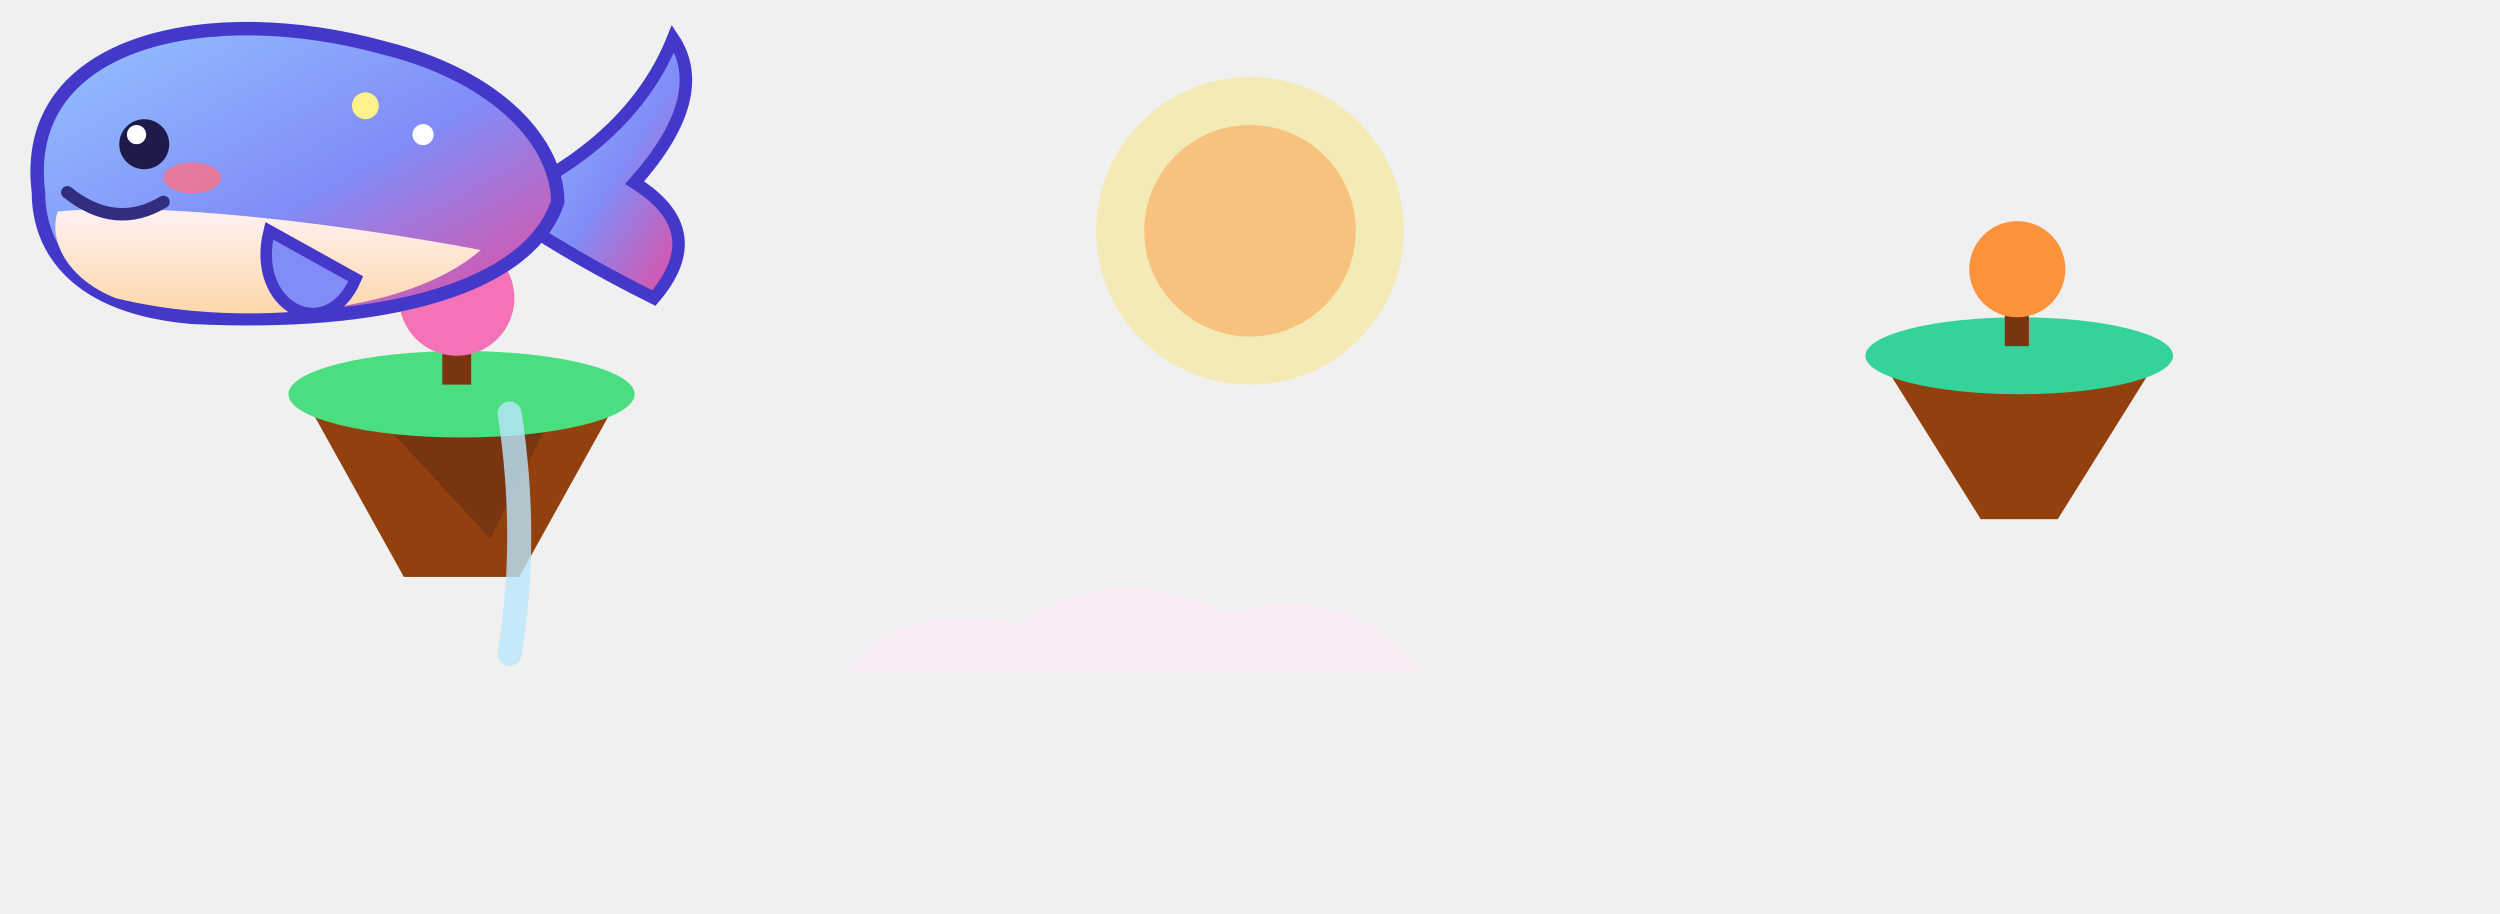
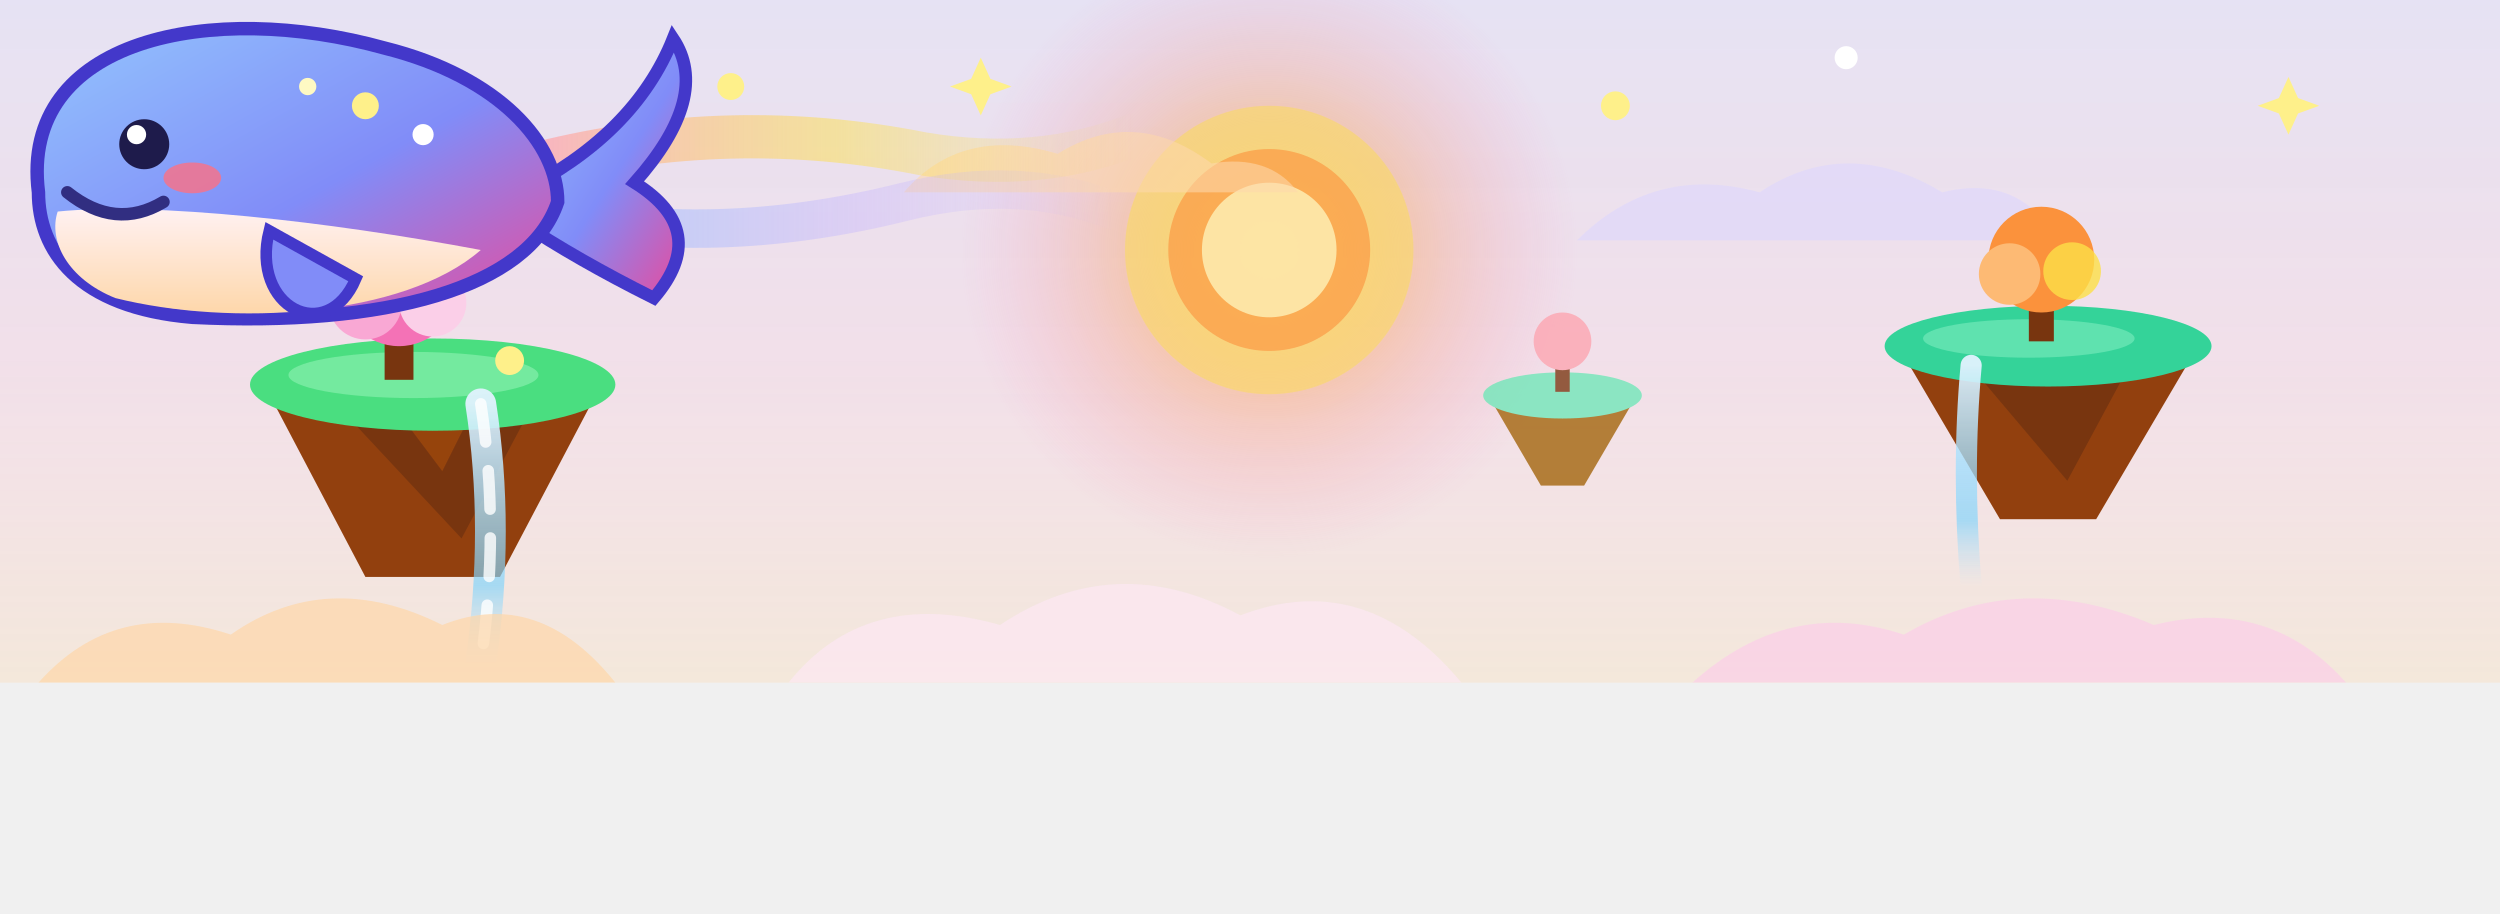
- <svg xmlns="http://www.w3.org/2000/svg" viewBox="0 0 260 95">
+ <svg xmlns="http://www.w3.org/2000/svg" viewBox="0 0 260 95" width="260" height="95">
  <defs>
-     <linearGradient id="cwaSkyWhale" x1="0%" y1="0%" x2="100%" y2="100%">
+     <clipPath id="cwa-clip">
+       <rect x="0" y="0" width="260" height="71" />
+     </clipPath>
+     <linearGradient id="cwa-sunset-sky" x1="0%" y1="0%" x2="0%" y2="100%">
+       <stop offset="0%" stop-color="#c4b5fd" stop-opacity="0.24" />
+       <stop offset="52%" stop-color="#f9a8d4" stop-opacity="0.22" />
+       <stop offset="100%" stop-color="#fed7aa" stop-opacity="0.3" />
+     </linearGradient>
+     <radialGradient id="cwa-sun-halo" cx="50%" cy="50%" r="50%">
+       <stop offset="0%" stop-color="#fef08a" stop-opacity="0.7" />
+       <stop offset="45%" stop-color="#fb923c" stop-opacity="0.32" />
+       <stop offset="100%" stop-color="#f472b6" stop-opacity="0" />
+     </radialGradient>
+     <linearGradient id="cwa-sky-whale" x1="0%" y1="0%" x2="100%" y2="100%">
      <stop offset="0%" stop-color="#93c5fd" />
      <stop offset="55%" stop-color="#818cf8" />
      <stop offset="100%" stop-color="#ec4899" />
    </linearGradient>
-     <linearGradient id="cwaBelly" x1="0%" y1="0%" x2="0%" y2="100%">
+     <linearGradient id="cwa-belly" x1="0%" y1="0%" x2="0%" y2="100%">
      <stop offset="0%" stop-color="#fff1f2" />
      <stop offset="100%" stop-color="#fed7aa" />
    </linearGradient>
+     <linearGradient id="cwa-rainbow-1" x1="0%" y1="0%" x2="100%" y2="0%">
+       <stop offset="0%" stop-color="#fda4af" stop-opacity="0.72" />
+       <stop offset="50%" stop-color="#fde047" stop-opacity="0.48" />
+       <stop offset="100%" stop-color="#fde047" stop-opacity="0" />
+     </linearGradient>
+     <linearGradient id="cwa-rainbow-2" x1="0%" y1="0%" x2="100%" y2="0%">
+       <stop offset="0%" stop-color="#93c5fd" stop-opacity="0.65" />
+       <stop offset="55%" stop-color="#c4b5fd" stop-opacity="0.4" />
+       <stop offset="100%" stop-color="#c4b5fd" stop-opacity="0" />
+     </linearGradient>
+     <linearGradient id="cwa-waterfall" x1="0%" y1="0%" x2="0%" y2="100%">
+       <stop offset="0%" stop-color="#e0f2fe" stop-opacity="0.95" />
+       <stop offset="70%" stop-color="#7dd3fc" stop-opacity="0.65" />
+       <stop offset="100%" stop-color="#bae6fd" stop-opacity="0" />
+     </linearGradient>
    <style>
-       /* Sunset Sky Stage: Cloud Whale glides gracefully across floating islands, tail puffing golden-pink clouds! */
-       .cwa-swimX { animation: cwaGlideX 3.4s linear infinite; }
-       .cwa-swimY { transform-origin: 35px 20px; animation: cwaGlideY 1.15s cubic-bezier(0.37, 0, 0.63, 1) infinite alternate; }
-       .cwa-tail { transform-origin: 58px 20px; animation: cwaFluke 0.65s ease-in-out infinite alternate; }
-       .cwa-puff1 { animation: cwaPuff 1.1s ease-out infinite; opacity: 0; }
-       .cwa-puff2 { animation: cwaPuff 1.1s ease-out 0.55s infinite; opacity: 0; }
-       .cwa-isle1 { animation: cwaIsleBob 2.6s ease-in-out infinite alternate; }
-       .cwa-isle2 { animation: cwaIsleBob 2.6s ease-in-out 1.3s infinite alternate; }
+       /* Silky 60fps Ghibli sunset sky stage: decoupled linear X + sine cubic-bezier Y */
+       .cwa-swim-x { animation: cwaGlideX 3.8s linear infinite; }
+       .cwa-swim-y { transform-origin: 35px 20px; animation: cwaGlideY 1.3s cubic-bezier(0.37, 0, 0.63, 1) infinite alternate; }
+       .cwa-tail { transform-origin: 58px 20px; animation: cwaFluke 0.7s cubic-bezier(0.37, 0, 0.63, 1) infinite alternate; }
+       .cwa-puff1 { animation: cwaPuff 1.2s ease-out infinite; opacity: 0; }
+       .cwa-puff2 { animation: cwaPuff 1.2s ease-out 0.4s infinite; opacity: 0; }
+       .cwa-puff3 { animation: cwaPuff 1.2s ease-out 0.8s infinite; opacity: 0; }
+       .cwa-isle1 { animation: cwaIsleBob 2.8s cubic-bezier(0.37, 0, 0.63, 1) infinite alternate; }
+       .cwa-isle2 { animation: cwaIsleBob 3.1s cubic-bezier(0.37, 0, 0.63, 1) -1.4s infinite alternate; }
+       .cwa-isle3 { animation: cwaIsleBob 2.4s cubic-bezier(0.37, 0, 0.63, 1) -0.8s infinite alternate; }
+       .cwa-bg-clouds { animation: cwaParallax 22s linear infinite; }
+       .cwa-fg-clouds { animation: cwaParallax 13s linear -4s infinite; }
+       .cwa-star-a { animation: cwaStarPulse 1.8s cubic-bezier(0.37, 0, 0.63, 1) infinite alternate; }
+       .cwa-star-b { animation: cwaStarPulse 2.3s cubic-bezier(0.37, 0, 0.63, 1) -1.1s infinite alternate; }
+       .cwa-sun-pulse { transform-origin: 132px 26px; animation: cwaSunPulse 3.2s cubic-bezier(0.37, 0, 0.63, 1) infinite alternate; }
+       .cwa-fall-flow { stroke-dasharray: 4 3; animation: cwaWaterFlow 0.7s linear infinite; }

      @keyframes cwaGlideX {
-         0%   { transform: translateX(210px); opacity: 0; }
+         0%   { transform: translateX(255px); opacity: 0; }
        7%   { opacity: 1; }
-         93%  { opacity: 1; }
-         100% { transform: translateX(-75px); opacity: 0; }
+         92%  { opacity: 1; }
+         100% { transform: translateX(-85px); opacity: 0; }
      }
      @keyframes cwaGlideY {
-         0%   { transform: translateY(15px) rotate(-4.5deg); }
-         100% { transform: translateY(29px) rotate(4.5deg); }
-       }
-       @keyframes cwaFluke { 0% { transform: rotate(-16deg); } 100% { transform: rotate(18deg); } }
+         0%   { transform: translateY(14px) rotate(-4.2deg); }
+         100% { transform: translateY(28px) rotate(4.2deg); }
+       }
+       @keyframes cwaFluke {
+         0%   { transform: rotate(-16deg); }
+         100% { transform: rotate(18deg); }
+       }
      @keyframes cwaPuff {
-         0% { opacity: 0.9; transform: translate(0, 0) scale(0.5); }
-         100% { opacity: 0; transform: translate(26px, -6px) scale(1.4); }
-       }
-       @keyframes cwaIsleBob { 0% { transform: translateY(-2px); } 100% { transform: translateY(3px); } }
+         0%   { opacity: 0.9; transform: translate(0, 0) scale(0.45); }
+         100% { opacity: 0; transform: translate(28px, -7px) scale(1.45); }
+       }
+       @keyframes cwaIsleBob {
+         0%   { transform: translateY(-2.5px); }
+         100% { transform: translateY(2.5px); }
+       }
+       @keyframes cwaParallax {
+         0%   { transform: translateX(0); }
+         100% { transform: translateX(-260px); }
+       }
+       @keyframes cwaStarPulse {
+         0%   { opacity: 0.25; }
+         100% { opacity: 1; }
+       }
+       @keyframes cwaSunPulse {
+         0%   { transform: scale(0.96); opacity: 0.88; }
+         100% { transform: scale(1.05); opacity: 1; }
+       }
+       @keyframes cwaWaterFlow {
+         0%   { stroke-dashoffset: 7; }
+         100% { stroke-dashoffset: 0; }
+       }
    </style>
  </defs>
-   <circle cx="130" cy="24" r="16" fill="#fde047" opacity="0.35" />
-   <circle cx="130" cy="24" r="11" fill="#fb923c" opacity="0.45" />
-   <g class="cwa-isle1">
-     <g transform="translate(28, 28)">
-       <polygon points="4,14 36,14 26,32 14,32" fill="#92400e" />
-       <polygon points="10,14 30,14 23,28" fill="#78350f" />
-       <ellipse cx="20" cy="13" rx="18" ry="4.5" fill="#4ade80" />
-       <rect x="18" y="4" width="3" height="8" fill="#78350f" />
-       <circle cx="19.5" cy="3" r="6" fill="#f472b6" />
-       <path d="M 25 15 Q 27 28 25 40" fill="none" stroke="#bae6fd" stroke-width="2.5" stroke-linecap="round" opacity="0.8" />
+   <g clip-path="url(#cwa-clip)">
+     <rect x="0" y="0" width="260" height="71" fill="url(#cwa-sunset-sky)" />
+     <g class="cwa-sun-pulse">
+       <circle cx="132" cy="26" r="32" fill="url(#cwa-sun-halo)" />
+       <circle cx="132" cy="26" r="15" fill="#fde047" opacity="0.45" />
+       <circle cx="132" cy="26" r="10.5" fill="#fb923c" opacity="0.62" />
+       <circle cx="132" cy="26" r="7" fill="#fef9c3" opacity="0.72" />
+     </g>
+     <g fill="#fef08a">
+       <path class="cwa-star-a" d="M 20 8 L 21.2 11 L 24 12 L 21.2 13 L 20 16 L 18.8 13 L 16 12 L 18.8 11 Z" />
+       <circle class="cwa-star-b" cx="76" cy="9" r="1.4" />
+       <path class="cwa-star-b" d="M 102 6 L 103 8.2 L 105.2 9 L 103 9.8 L 102 12 L 101 9.8 L 98.8 9 L 101 8.2 Z" />
+       <circle class="cwa-star-a" cx="168" cy="11" r="1.5" />
+       <path class="cwa-star-a" d="M 238 8 L 239 10.2 L 241.2 11 L 239 11.8 L 238 14 L 237 11.8 L 234.8 11 L 237 10.2 Z" />
+       <circle class="cwa-star-b" cx="192" cy="6" r="1.2" fill="#ffffff" />
+       <circle class="cwa-star-a" cx="56" cy="18" r="1.1" fill="#fde68a" />
+     </g>
+     <g class="cwa-bg-clouds" opacity="0.58">
+       <g>
+         <path d="M 8 24 Q 14 16 24 19 Q 32 13 42 19 Q 50 17 54 24 Z" fill="#fbcfe8" />
+         <path d="M 94 20 Q 100 13 110 16 Q 118 11 126 17 Q 132 16 135 20 Z" fill="#fed7aa" />
+         <path d="M 164 25 Q 172 17 183 20 Q 192 14 202 20 Q 210 18 214 25 Z" fill="#ddd6fe" />
+       </g>
+       <g transform="translate(260, 0)">
+         <path d="M 8 24 Q 14 16 24 19 Q 32 13 42 19 Q 50 17 54 24 Z" fill="#fbcfe8" />
+         <path d="M 94 20 Q 100 13 110 16 Q 118 11 126 17 Q 132 16 135 20 Z" fill="#fed7aa" />
+         <path d="M 164 25 Q 172 17 183 20 Q 192 14 202 20 Q 210 18 214 25 Z" fill="#ddd6fe" />
+       </g>
+     </g>
+     <g class="cwa-isle3" opacity="0.78">
+       <g transform="translate(152, 34) scale(0.75)">
+         <polygon points="4,10 24,10 17,22 11,22" fill="#a16207" />
+         <ellipse cx="14" cy="9.5" rx="11" ry="3.2" fill="#6ee7b7" />
+         <rect x="13" y="3" width="2" height="6" fill="#78350f" />
+         <circle cx="14" cy="2" r="4" fill="#fda4af" />
+       </g>
+     </g>
+     <g class="cwa-isle1">
+       <g transform="translate(24, 27)">
+         <polygon points="4,14 38,14 28,33 14,33" fill="#92400e" />
+         <polygon points="10,14 32,14 24,29" fill="#78350f" />
+         <polygon points="16,14 26,14 22,22" fill="#b45309" opacity="0.5" />
+         <ellipse cx="21" cy="13" rx="19" ry="4.8" fill="#4ade80" />
+         <ellipse cx="19" cy="12" rx="13" ry="2.4" fill="#86efac" opacity="0.7" />
+         <rect x="16" y="4" width="3" height="8.5" fill="#78350f" />
+         <circle cx="17.5" cy="3" r="6" fill="#f472b6" />
+         <circle cx="14" cy="4.5" r="3.8" fill="#f9a8d4" />
+         <circle cx="21" cy="4.5" r="3.5" fill="#fbcfe8" />
+         <circle cx="29" cy="10.5" r="1.5" fill="#fef08a" />
+         <path d="M 26 15 Q 28 28 26 42" fill="none" stroke="url(#cwa-waterfall)" stroke-width="3.2" stroke-linecap="round" />
+         <path class="cwa-fall-flow" d="M 26 15 Q 28 28 26 42" fill="none" stroke="#ffffff" stroke-width="1.2" stroke-linecap="round" opacity="0.8" />
+       </g>
+     </g>
+     <g class="cwa-isle2">
+       <g transform="translate(194, 25)">
+         <polygon points="4,12 34,12 24,29 14,29" fill="#92400e" />
+         <polygon points="10,12 28,12 21,25" fill="#78350f" />
+         <ellipse cx="19" cy="11" rx="17" ry="4.2" fill="#34d399" />
+         <ellipse cx="17" cy="10.2" rx="11" ry="2" fill="#6ee7b7" opacity="0.75" />
+         <rect x="17" y="3" width="2.6" height="7.5" fill="#78350f" />
+         <circle cx="18.3" cy="2" r="5.5" fill="#fb923c" />
+         <circle cx="15" cy="3.5" r="3.2" fill="#fdba74" />
+         <circle cx="21.5" cy="3.2" r="3" fill="#fde047" opacity="0.8" />
+         <path d="M 11 13 Q 10 24 11 36" fill="none" stroke="url(#cwa-waterfall)" stroke-width="2.2" stroke-linecap="round" />
+       </g>
+     </g>
+     <g class="cwa-swim-x">
+       <g class="cwa-swim-y">
+         <path d="M 56 17 Q 76 12 96 16 Q 108 18 118 14" fill="none" stroke="url(#cwa-rainbow-1)" stroke-width="4.5" stroke-linecap="round" />
+         <path d="M 56 22 Q 74 26 94 21 Q 106 18 116 22" fill="none" stroke="url(#cwa-rainbow-2)" stroke-width="4" stroke-linecap="round" />
+         <g class="cwa-puff1" transform="translate(64, 18)">
+           <circle cx="0" cy="0" r="5" fill="#fce7f3" />
+           <circle cx="5" cy="2" r="4" fill="#fed7aa" />
+         </g>
+         <g class="cwa-puff2" transform="translate(64, 22)">
+           <circle cx="0" cy="0" r="4.5" fill="#ffffff" />
+           <circle cx="4" cy="-2" r="3.5" fill="#fbcfe8" />
+         </g>
+         <g class="cwa-puff3" transform="translate(66, 15)">
+           <circle cx="0" cy="0" r="3.5" fill="#fef08a" opacity="0.85" />
+           <circle cx="4" cy="2" r="3" fill="#ddd6fe" />
+         </g>
+         <g class="cwa-tail">
+           <path d="M 54 20 Q 66 14 70 4 Q 74 10 66 19 Q 74 24 68 31 Q 60 27 54 23 Z" fill="url(#cwa-sky-whale)" stroke="#4338ca" stroke-width="1.3" />
+         </g>
+         <path d="M 4 20 C 2 4, 22 0, 40 5 C 52 8, 58 15, 58 21 C 55 30, 40 34, 20 33 C 8 32, 4 26, 4 20 Z" fill="url(#cwa-sky-whale)" stroke="#4338ca" stroke-width="1.4" />
+         <path d="M 6 22 C 16 21, 34 23, 50 26 C 42 33, 24 34, 12 31 C 7 29, 5 25, 6 22 Z" fill="url(#cwa-belly)" />
+         <circle cx="15" cy="15" r="2.6" fill="#1e1b4b" />
+         <circle cx="14.2" cy="14" r="1" fill="#ffffff" />
+         <ellipse cx="20" cy="18.5" rx="3" ry="1.6" fill="#fb7185" opacity="0.8" />
+         <path d="M 7 20 Q 12 24 17 21" fill="none" stroke="#312e81" stroke-width="1.3" stroke-linecap="round" />
+         <path d="M 28 24 C 26 32, 34 36, 37 29 Z" fill="#818cf8" stroke="#4338ca" stroke-width="1.2" />
+         <circle cx="38" cy="11" r="1.4" fill="#fef08a" />
+         <circle cx="44" cy="14" r="1.1" fill="#ffffff" />
+         <circle cx="32" cy="9" r="0.9" fill="#fef9c3" />
+       </g>
+     </g>
+     <g class="cwa-fg-clouds" opacity="0.72">
+       <g>
+         <path d="M 4 71 Q 12 62 24 66 Q 34 59 46 65 Q 56 61 64 71 Z" fill="#fed7aa" />
+         <path d="M 82 71 Q 90 61 104 65 Q 116 57 129 64 Q 142 59 152 71 Z" fill="#fce7f3" />
+         <path d="M 176 71 Q 186 62 198 66 Q 210 59 224 65 Q 236 62 244 71 Z" fill="#fbcfe8" />
+       </g>
+       <g transform="translate(260, 0)">
+         <path d="M 4 71 Q 12 62 24 66 Q 34 59 46 65 Q 56 61 64 71 Z" fill="#fed7aa" />
+         <path d="M 82 71 Q 90 61 104 65 Q 116 57 129 64 Q 142 59 152 71 Z" fill="#fce7f3" />
+         <path d="M 176 71 Q 186 62 198 66 Q 210 59 224 65 Q 236 62 244 71 Z" fill="#fbcfe8" />
+       </g>
    </g>
  </g>
-   <g class="cwa-isle2">
-     <g transform="translate(192, 26)">
-       <polygon points="4,12 32,12 22,28 14,28" fill="#92400e" />
-       <ellipse cx="18" cy="11" rx="16" ry="4" fill="#34d399" />
-       <rect x="16.5" y="3" width="2.5" height="7" fill="#78350f" />
-       <circle cx="17.8" cy="2" r="5" fill="#fb923c" />
-     </g>
-   </g>
-   <g class="cwa-swimX">
-     <g class="cwa-swimY">
-       <g class="cwa-puff1" transform="translate(64, 18)">
-         <circle cx="0" cy="0" r="5" fill="#fce7f3" />
-         <circle cx="5" cy="2" r="4" fill="#fed7aa" />
-       </g>
-       <g class="cwa-puff2" transform="translate(64, 22)">
-         <circle cx="0" cy="0" r="4.5" fill="#ffffff" />
-         <circle cx="4" cy="-2" r="3.5" fill="#fbcfe8" />
-       </g>
-       <g class="cwa-tail">
-         <path d="M 54 20 Q 66 14 70 4 Q 74 10 66 19 Q 74 24 68 31 Q 60 27 54 23 Z" fill="url(#cwaSkyWhale)" stroke="#4338ca" stroke-width="1.3" />
-       </g>
-       <path d="M 4 20 C 2 4, 22 0, 40 5 C 52 8, 58 15, 58 21 C 55 30, 40 34, 20 33 C 8 32, 4 26, 4 20 Z" fill="url(#cwaSkyWhale)" stroke="#4338ca" stroke-width="1.4" />
-       <path d="M 6 22 C 16 21, 34 23, 50 26 C 42 33, 24 34, 12 31 C 7 29, 5 25, 6 22 Z" fill="url(#cwaBelly)" />
-       <circle cx="15" cy="15" r="2.6" fill="#1e1b4b" />
-       <circle cx="14.2" cy="14" r="1" fill="#ffffff" />
-       <ellipse cx="20" cy="18.5" rx="3" ry="1.6" fill="#fb7185" opacity="0.8" />
-       <path d="M 7 20 Q 12 24 17 21" fill="none" stroke="#312e81" stroke-width="1.3" stroke-linecap="round" />
-       <path d="M 28 24 C 26 32, 34 36, 37 29 Z" fill="#818cf8" stroke="#4338ca" stroke-width="1.2" />
-       <circle cx="38" cy="11" r="1.4" fill="#fef08a" />
-       <circle cx="44" cy="14" r="1.1" fill="#ffffff" />
-     </g>
-   </g>
-   <path d="M 88 70 Q 94 62 106 65 Q 116 58 128 64 Q 140 60 148 70 Z" fill="#fce7f3" opacity="0.65" />
</svg>
